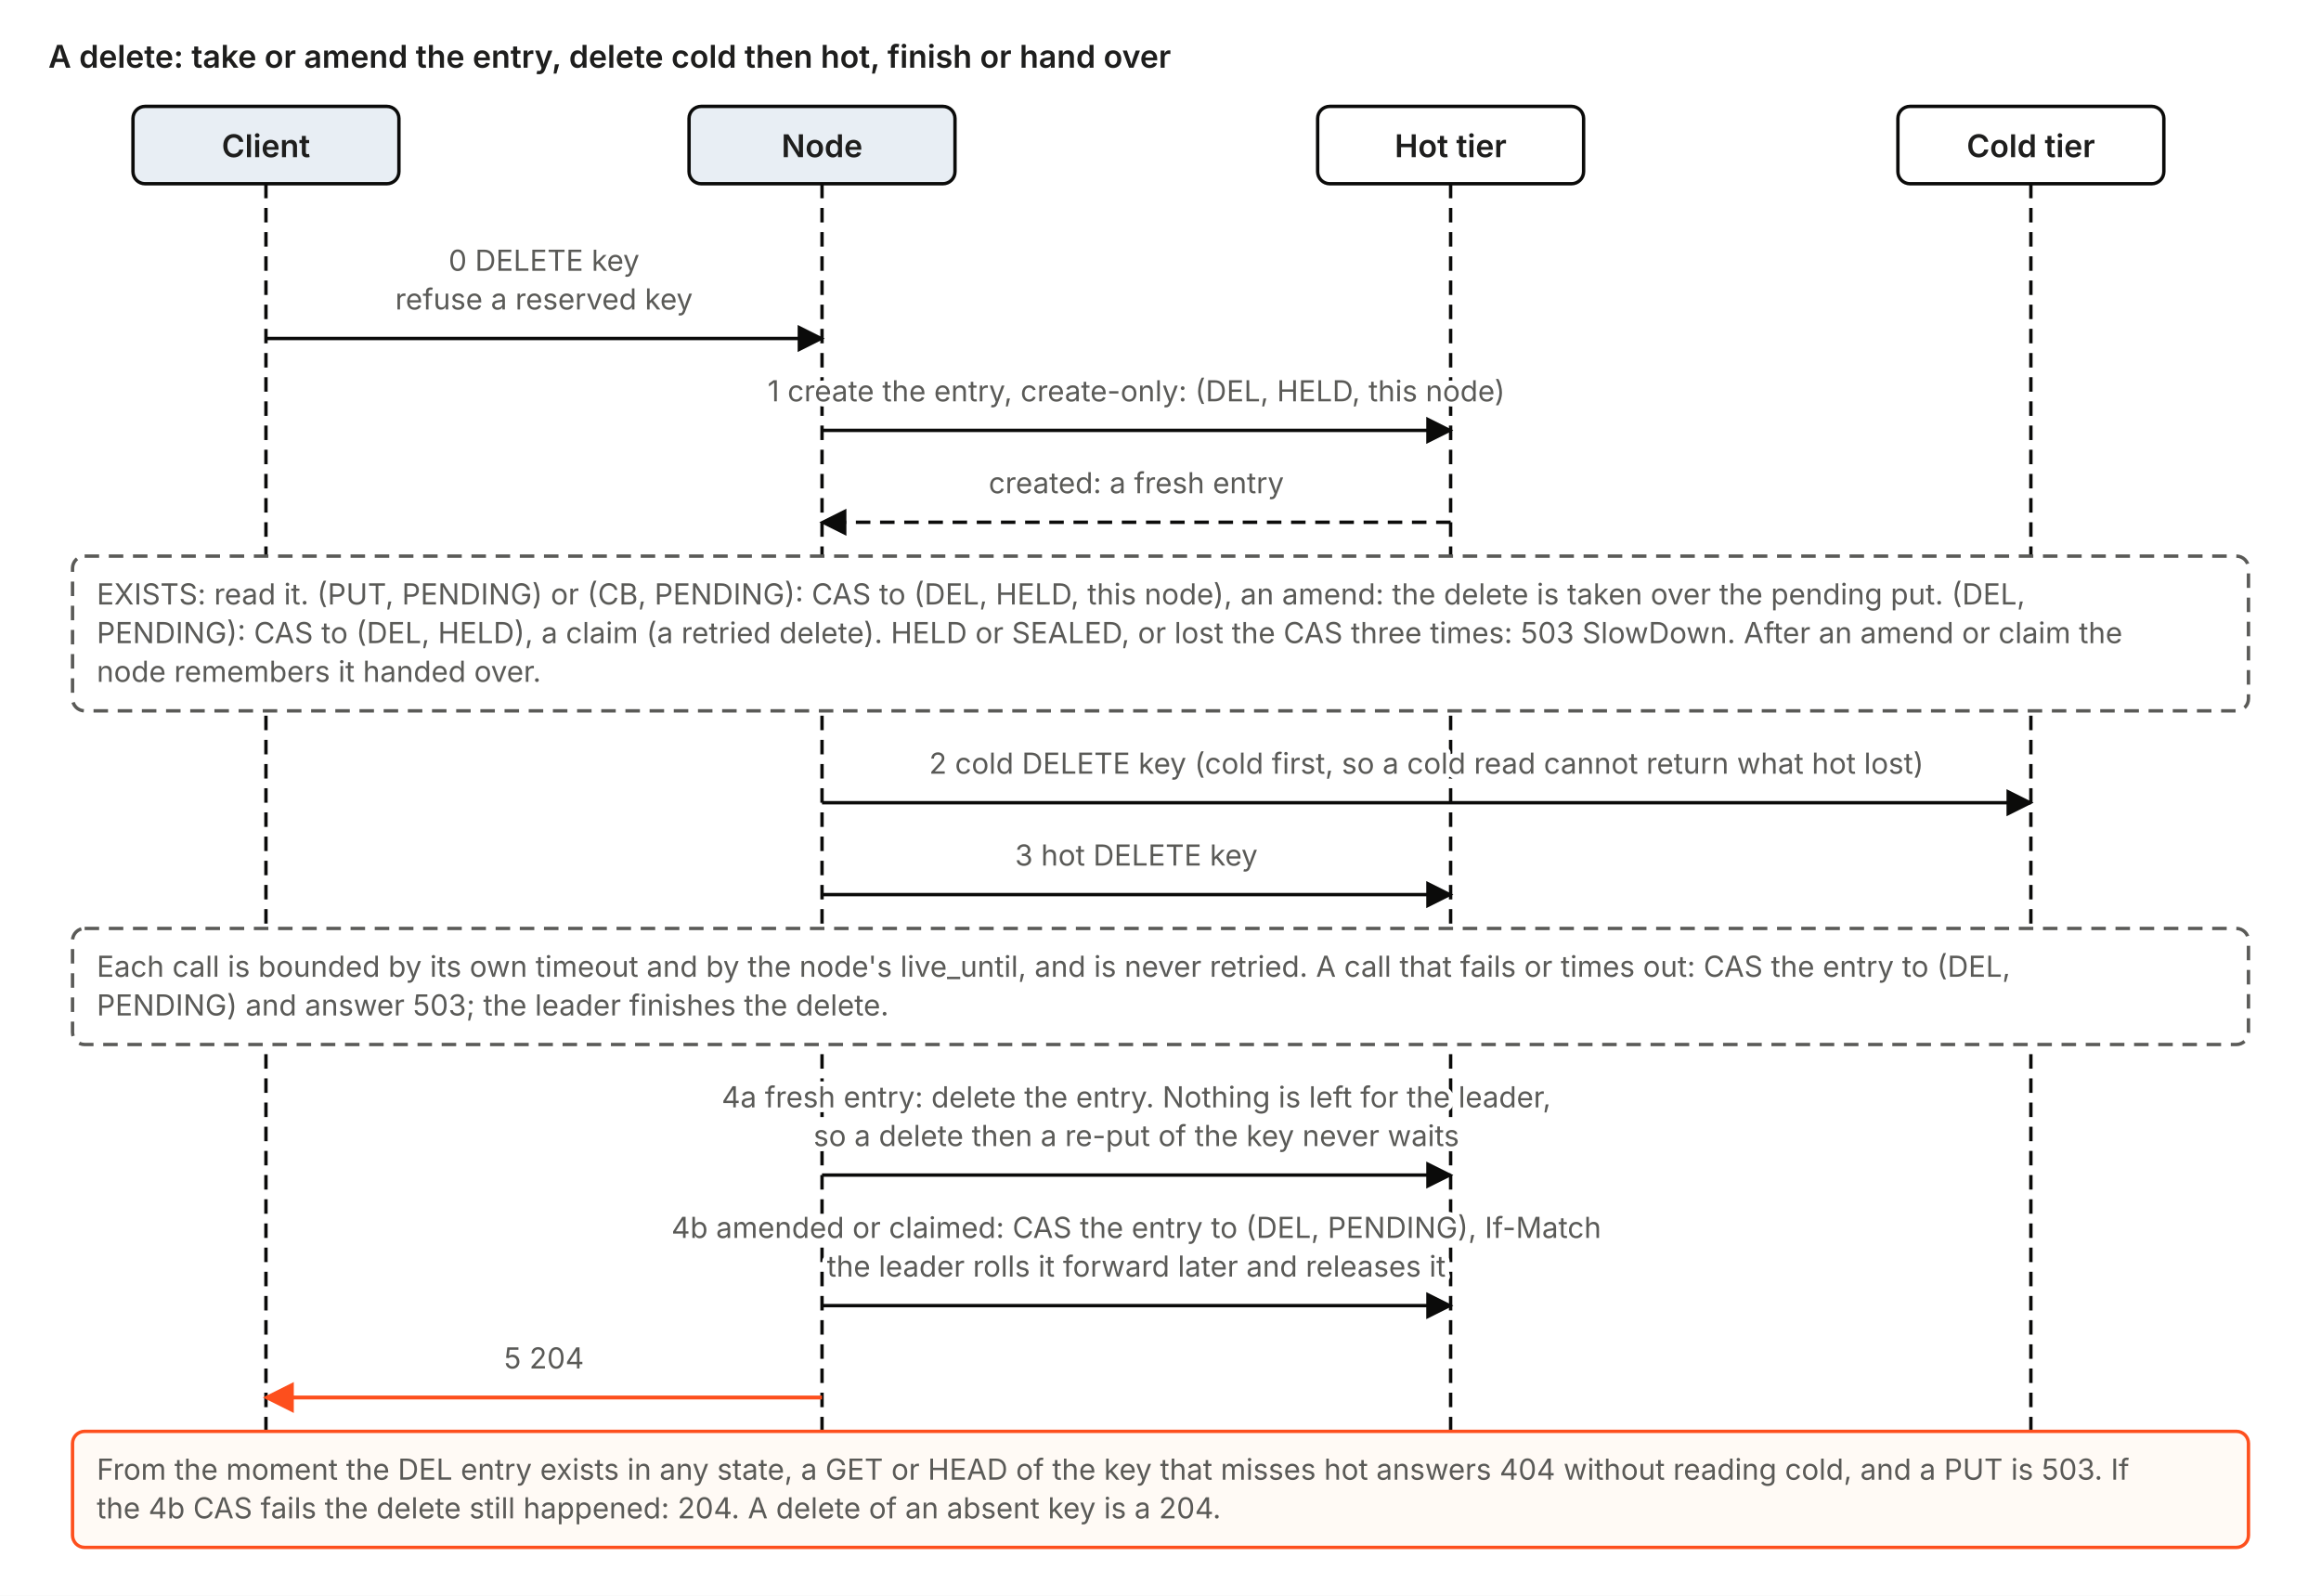
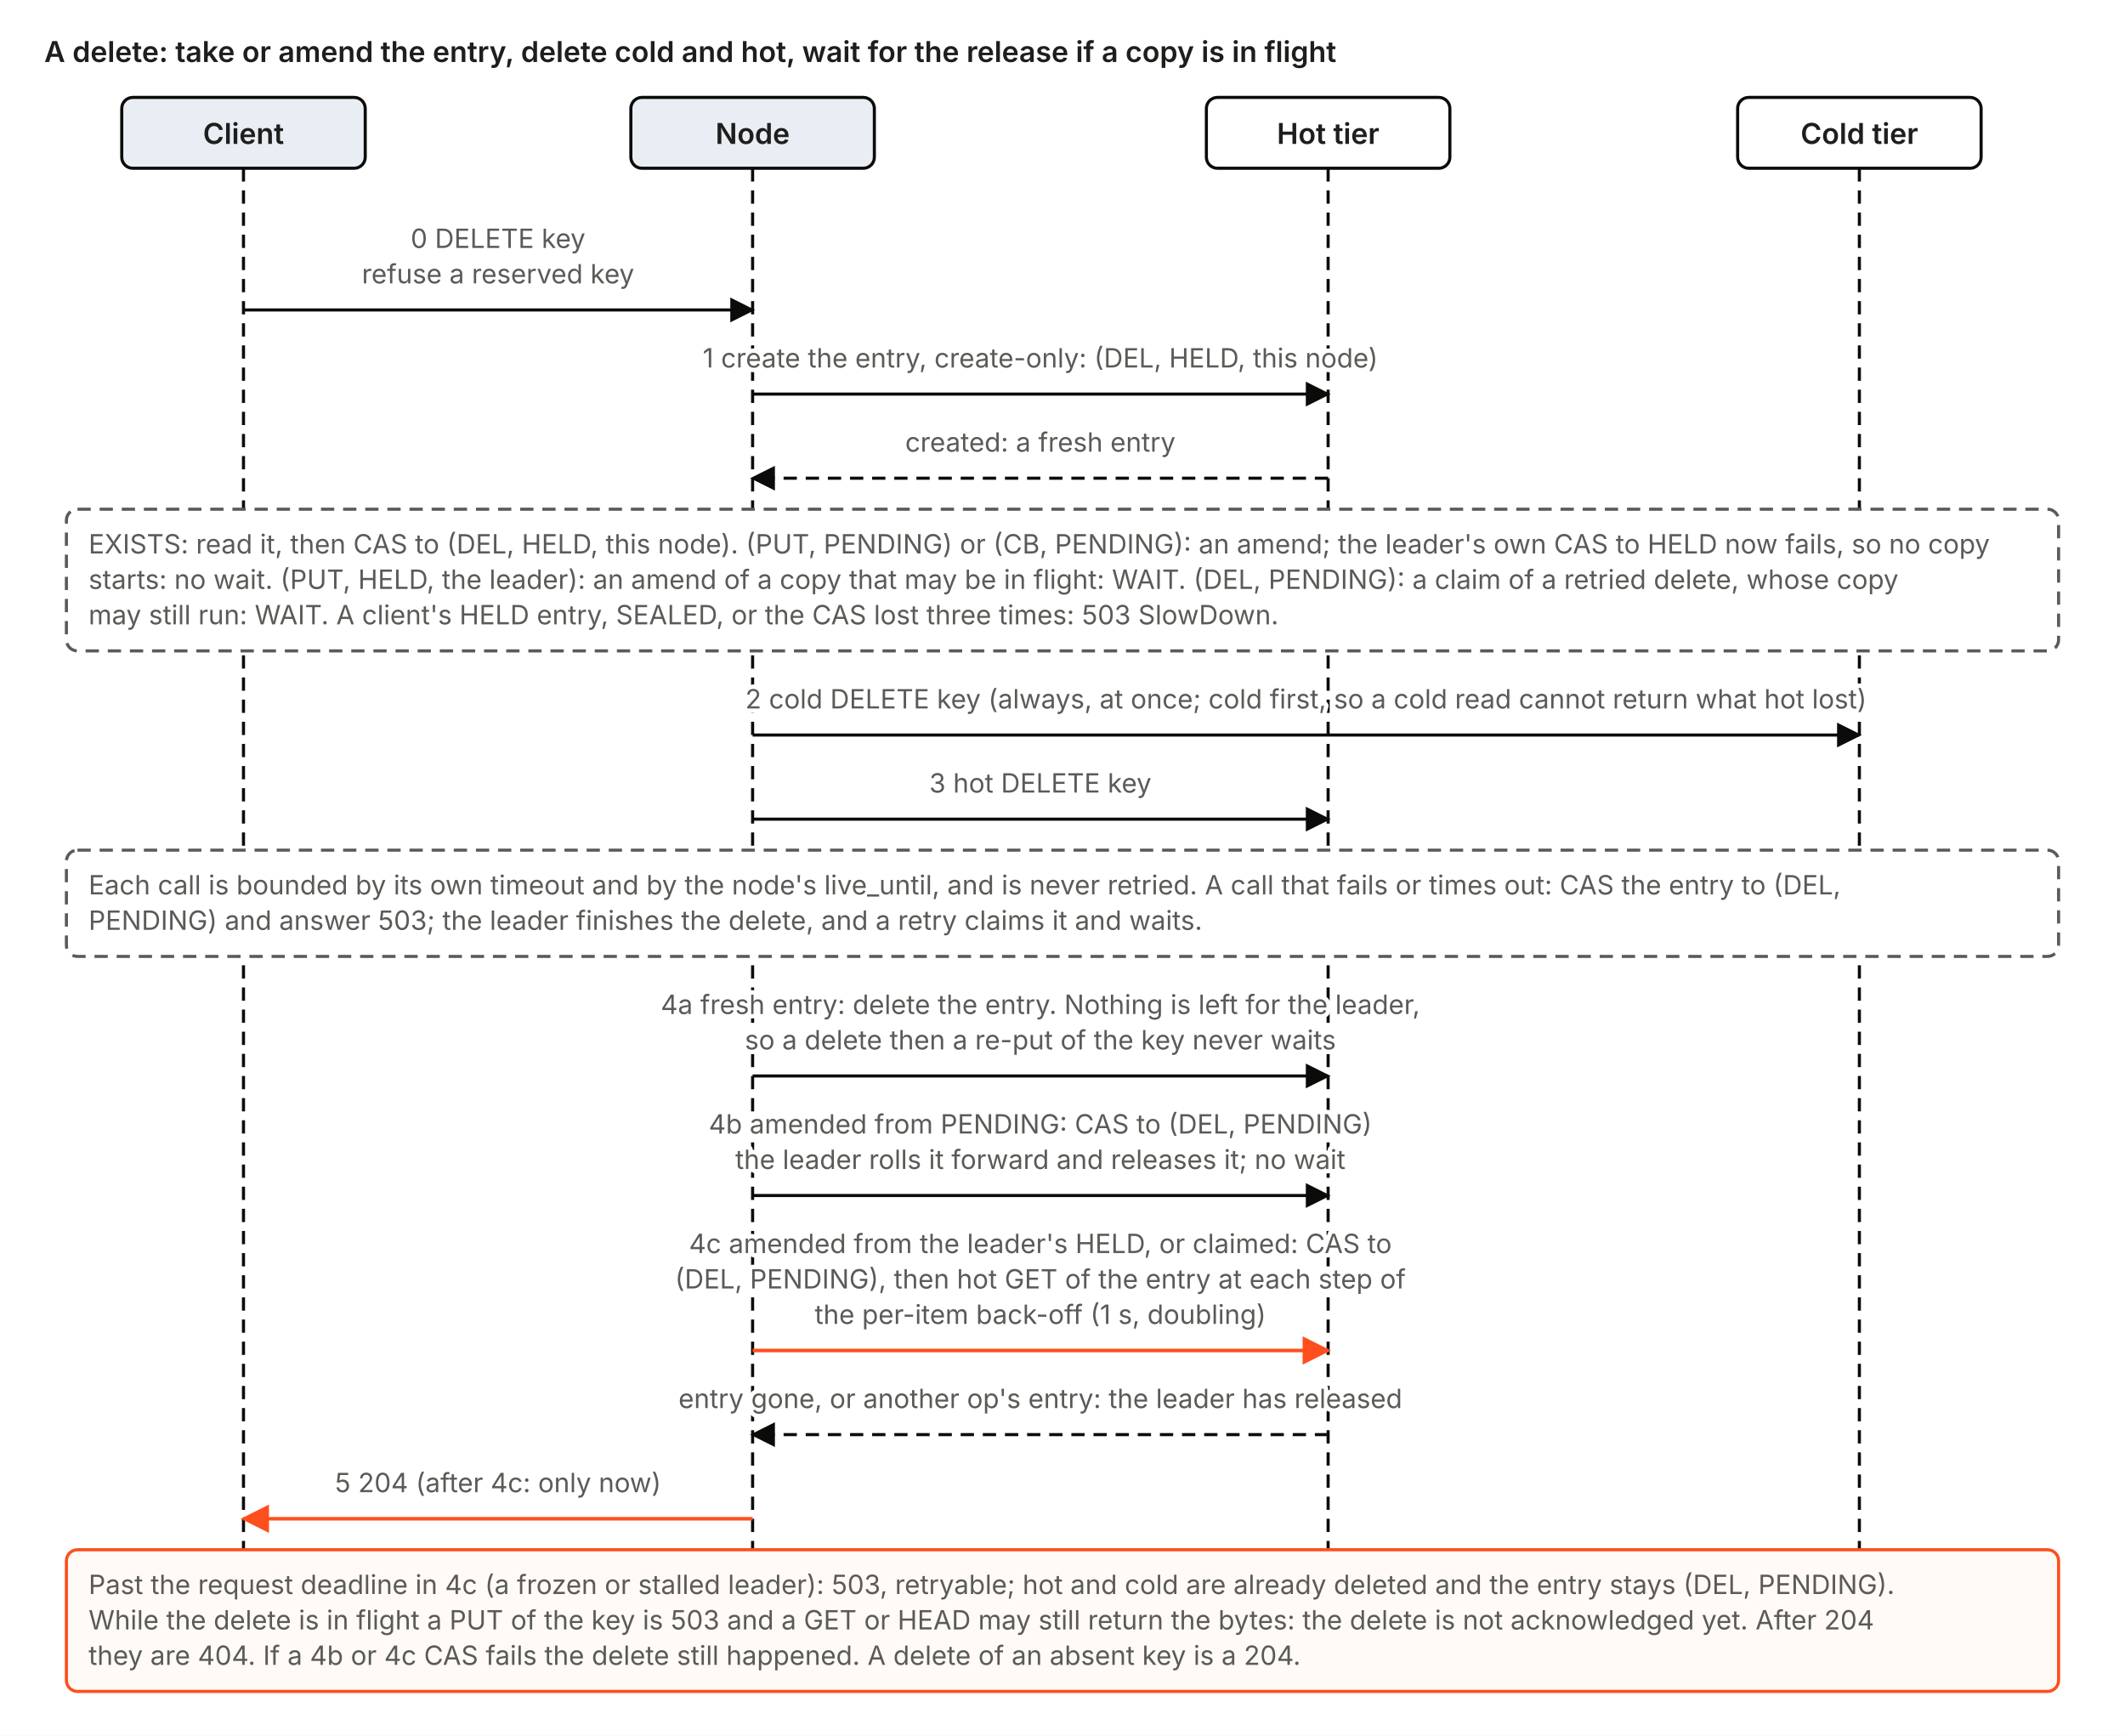
- <svg xmlns="http://www.w3.org/2000/svg" viewBox="0 0 960 660" width="960" height="660" role="img" aria-label="Sequence diagram of a delete: Client, Node, Hot tier, Cold tier. The node creates a DEL entry, or amends a pending put or copy-back entry, or claims a pending delete, by compare-and-swap. It then deletes the key in cold and then in hot. A fresh entry is deleted at once; an amended or claimed entry is handed to the leader as DEL PENDING.">
+ <svg xmlns="http://www.w3.org/2000/svg" viewBox="0 0 960 784" width="960" height="784" role="img" aria-label="Sequence diagram of a delete: Client, Node, Hot tier, Cold tier. The node creates a DEL entry, or amends a pending put or copy-back entry, or amends the entry the leader holds for a copy, or claims a handed-over delete, by compare-and-swap. It deletes the key in cold and then in hot. A fresh entry is deleted at once. A pending entry is handed to the leader as DEL PENDING with no wait. An entry the leader held, or a claimed one, is handed over and the node polls the entry until the leader releases it, then answers; past the deadline it answers 503.">
  <defs>
    <marker id="seq-delete-ak" viewBox="0 0 10 10" refX="9" refY="5" markerWidth="8" markerHeight="8" orient="auto">
      <path d="M0,0 L10,5 L0,10 z" fill="#0B0B0A" />
    </marker>
    <marker id="seq-delete-ao" viewBox="0 0 10 10" refX="9" refY="5" markerWidth="8" markerHeight="8" orient="auto">
      <path d="M0,0 L10,5 L0,10 z" fill="#FD4F1D" />
    </marker>
  </defs>
  <style>
.box{fill:#FFFFFF;stroke:#0B0B0A;stroke-width:1.4}
.box-b{fill:#E8EEF4;stroke:#0B0B0A;stroke-width:1.4}
.box-o{fill:#FFFAF5;stroke:#FD4F1D;stroke-width:1.4}
.box-t{fill:none;stroke:#FD4F1D;stroke-width:2}
.box-p{fill:none;stroke:#5A5A57;stroke-width:1.4;stroke-dasharray:6 4}
.ln{stroke:#0B0B0A;fill:none;stroke-width:1.4}
.ln-d{stroke:#0B0B0A;fill:none;stroke-width:1.4;stroke-dasharray:6 4}
.ln-o{stroke:#FD4F1D;fill:none;stroke-width:1.6}
.ln-od{stroke:#FD4F1D;fill:none;stroke-width:1.6;stroke-dasharray:6 4}
text{fill:#1E1E1D;font-family:system-ui,-apple-system,'Segoe UI',sans-serif;font-size:13px}
.b{font-weight:600}
.t-m{fill:#5A5A57;font-size:12px}
.t-n{fill:#5A5A57;font-size:13px}
.lbl{paint-order:stroke;stroke:#FFFFFF;stroke-width:4px;stroke-linejoin:round}
</style>
-   <rect x="0" y="0" width="960" height="660" fill="#FFFFFF" />
-   <text x="20" y="28" class="b" font-size="16">A delete: take or amend the entry, delete cold then hot, finish or hand over</text>
+   <rect x="0" y="0" width="960" height="784" fill="#FFFFFF" />
+   <text x="20" y="28" class="b" font-size="16">A delete: take or amend the entry, delete cold and hot, wait for the release if a copy is in flight</text>
  <rect x="55" y="44" width="110" height="32" rx="5" class="box-b" />
  <text x="110" y="65" class="b" text-anchor="middle">Client</text>
  <rect x="285" y="44" width="110" height="32" rx="5" class="box-b" />
  <text x="340" y="65" class="b" text-anchor="middle">Node</text>
  <rect x="545" y="44" width="110" height="32" rx="5" class="box" />
  <text x="600" y="65" class="b" text-anchor="middle">Hot tier</text>
  <rect x="785" y="44" width="110" height="32" rx="5" class="box" />
  <text x="840" y="65" class="b" text-anchor="middle">Cold tier</text>
-   <line x1="110" y1="76" x2="110" y2="594" class="ln-d" />
-   <line x1="340" y1="76" x2="340" y2="594" class="ln-d" />
-   <line x1="600" y1="76" x2="600" y2="594" class="ln-d" />
-   <line x1="840" y1="76" x2="840" y2="594" class="ln-d" />
+   <line x1="110" y1="76" x2="110" y2="702" class="ln-d" />
+   <line x1="340" y1="76" x2="340" y2="702" class="ln-d" />
+   <line x1="600" y1="76" x2="600" y2="702" class="ln-d" />
+   <line x1="840" y1="76" x2="840" y2="702" class="ln-d" />
  <text x="225.0" y="112" class="t-m lbl" text-anchor="middle">0  DELETE key</text>
  <text x="225.0" y="128" class="t-m lbl" text-anchor="middle">refuse a reserved key</text>
  <line x1="110" y1="140" x2="340" y2="140" class="ln" marker-end="url(#seq-delete-ak)" />
  <text x="470.0" y="166" class="t-m lbl" text-anchor="middle">1  create the entry, create-only: (DEL, HELD, this node)</text>
  <line x1="340" y1="178" x2="600" y2="178" class="ln" marker-end="url(#seq-delete-ak)" />
  <text x="470.0" y="204" class="t-m lbl" text-anchor="middle">created: a fresh entry</text>
  <line x1="600" y1="216" x2="340" y2="216" class="ln-d" marker-end="url(#seq-delete-ak)" />
  <rect x="30" y="230" width="900" height="64" rx="5" fill="#FFFFFF" />
  <rect x="30" y="230" width="900" height="64" rx="5" class="box-p" />
-   <text x="40" y="250" class="t-m">EXISTS: read it. (PUT, PENDING) or (CB, PENDING): CAS to (DEL, HELD, this node), an amend: the delete is taken over the pending put. (DEL,</text>
-   <text x="40" y="266" class="t-m">PENDING): CAS to (DEL, HELD), a claim (a retried delete). HELD or SEALED, or lost the CAS three times: 503 SlowDown. After an amend or claim the</text>
-   <text x="40" y="282" class="t-m">node remembers it handed over.</text>
-   <text x="590.0" y="320" class="t-m lbl" text-anchor="middle">2  cold DELETE key (cold first, so a cold read cannot return what hot lost)</text>
+   <text x="40" y="250" class="t-m">EXISTS: read it, then CAS to (DEL, HELD, this node). (PUT, PENDING) or (CB, PENDING): an amend; the leader's own CAS to HELD now fails, so no copy</text>
+   <text x="40" y="266" class="t-m">starts: no wait. (PUT, HELD, the leader): an amend of a copy that may be in flight: WAIT. (DEL, PENDING): a claim of a retried delete, whose copy</text>
+   <text x="40" y="282" class="t-m">may still run: WAIT. A client's HELD entry, SEALED, or the CAS lost three times: 503 SlowDown.</text>
+   <text x="590.0" y="320" class="t-m lbl" text-anchor="middle">2  cold DELETE key (always, at once; cold first, so a cold read cannot return what hot lost)</text>
  <line x1="340" y1="332" x2="840" y2="332" class="ln" marker-end="url(#seq-delete-ak)" />
  <text x="470.0" y="358" class="t-m lbl" text-anchor="middle">3  hot DELETE key</text>
  <line x1="340" y1="370" x2="600" y2="370" class="ln" marker-end="url(#seq-delete-ak)" />
  <rect x="30" y="384" width="900" height="48" rx="5" fill="#FFFFFF" />
  <rect x="30" y="384" width="900" height="48" rx="5" class="box-p" />
  <text x="40" y="404" class="t-m">Each call is bounded by its own timeout and by the node's live_until, and is never retried. A call that fails or times out: CAS the entry to (DEL,</text>
-   <text x="40" y="420" class="t-m">PENDING) and answer 503; the leader finishes the delete.</text>
+   <text x="40" y="420" class="t-m">PENDING) and answer 503; the leader finishes the delete, and a retry claims it and waits.</text>
  <text x="470.0" y="458" class="t-m lbl" text-anchor="middle">4a  fresh entry: delete the entry. Nothing is left for the leader,</text>
  <text x="470.0" y="474" class="t-m lbl" text-anchor="middle">so a delete then a re-put of the key never waits</text>
  <line x1="340" y1="486" x2="600" y2="486" class="ln" marker-end="url(#seq-delete-ak)" />
-   <text x="470.0" y="512" class="t-m lbl" text-anchor="middle">4b  amended or claimed: CAS the entry to (DEL, PENDING), If-Match</text>
-   <text x="470.0" y="528" class="t-m lbl" text-anchor="middle">the leader rolls it forward later and releases it</text>
+   <text x="470.0" y="512" class="t-m lbl" text-anchor="middle">4b  amended from PENDING: CAS to (DEL, PENDING)</text>
+   <text x="470.0" y="528" class="t-m lbl" text-anchor="middle">the leader rolls it forward and releases it; no wait</text>
  <line x1="340" y1="540" x2="600" y2="540" class="ln" marker-end="url(#seq-delete-ak)" />
-   <text x="225.0" y="566" class="t-m lbl" text-anchor="middle">5  204</text>
-   <line x1="340" y1="578" x2="110" y2="578" class="ln-o" marker-end="url(#seq-delete-ao)" />
-   <rect x="30" y="592" width="900" height="48" rx="5" class="box-o" />
-   <text x="40" y="612" class="t-m">From the moment the DEL entry exists in any state, a GET or HEAD of the key that misses hot answers 404 without reading cold, and a PUT is 503. If</text>
-   <text x="40" y="628" class="t-m">the 4b CAS fails the delete still happened: 204. A delete of an absent key is a 204.</text>
+   <text x="470.0" y="566" class="t-m lbl" text-anchor="middle">4c  amended from the leader's HELD, or claimed: CAS to</text>
+   <text x="470.0" y="582" class="t-m lbl" text-anchor="middle">(DEL, PENDING), then hot GET of the entry at each step of</text>
+   <text x="470.0" y="598" class="t-m lbl" text-anchor="middle">the per-item back-off (1 s, doubling)</text>
+   <line x1="340" y1="610" x2="600" y2="610" class="ln-o" marker-end="url(#seq-delete-ao)" />
+   <text x="470.0" y="636" class="t-m lbl" text-anchor="middle">entry gone, or another op's entry: the leader has released</text>
+   <line x1="600" y1="648" x2="340" y2="648" class="ln-d" marker-end="url(#seq-delete-ak)" />
+   <text x="225.0" y="674" class="t-m lbl" text-anchor="middle">5  204 (after 4c: only now)</text>
+   <line x1="340" y1="686" x2="110" y2="686" class="ln-o" marker-end="url(#seq-delete-ao)" />
+   <rect x="30" y="700" width="900" height="64" rx="5" class="box-o" />
+   <text x="40" y="720" class="t-m">Past the request deadline in 4c (a frozen or stalled leader): 503, retryable; hot and cold are already deleted and the entry stays (DEL, PENDING).</text>
+   <text x="40" y="736" class="t-m">While the delete is in flight a PUT of the key is 503 and a GET or HEAD may still return the bytes: the delete is not acknowledged yet. After 204</text>
+   <text x="40" y="752" class="t-m">they are 404. If a 4b or 4c CAS fails the delete still happened. A delete of an absent key is a 204.</text>
</svg>
